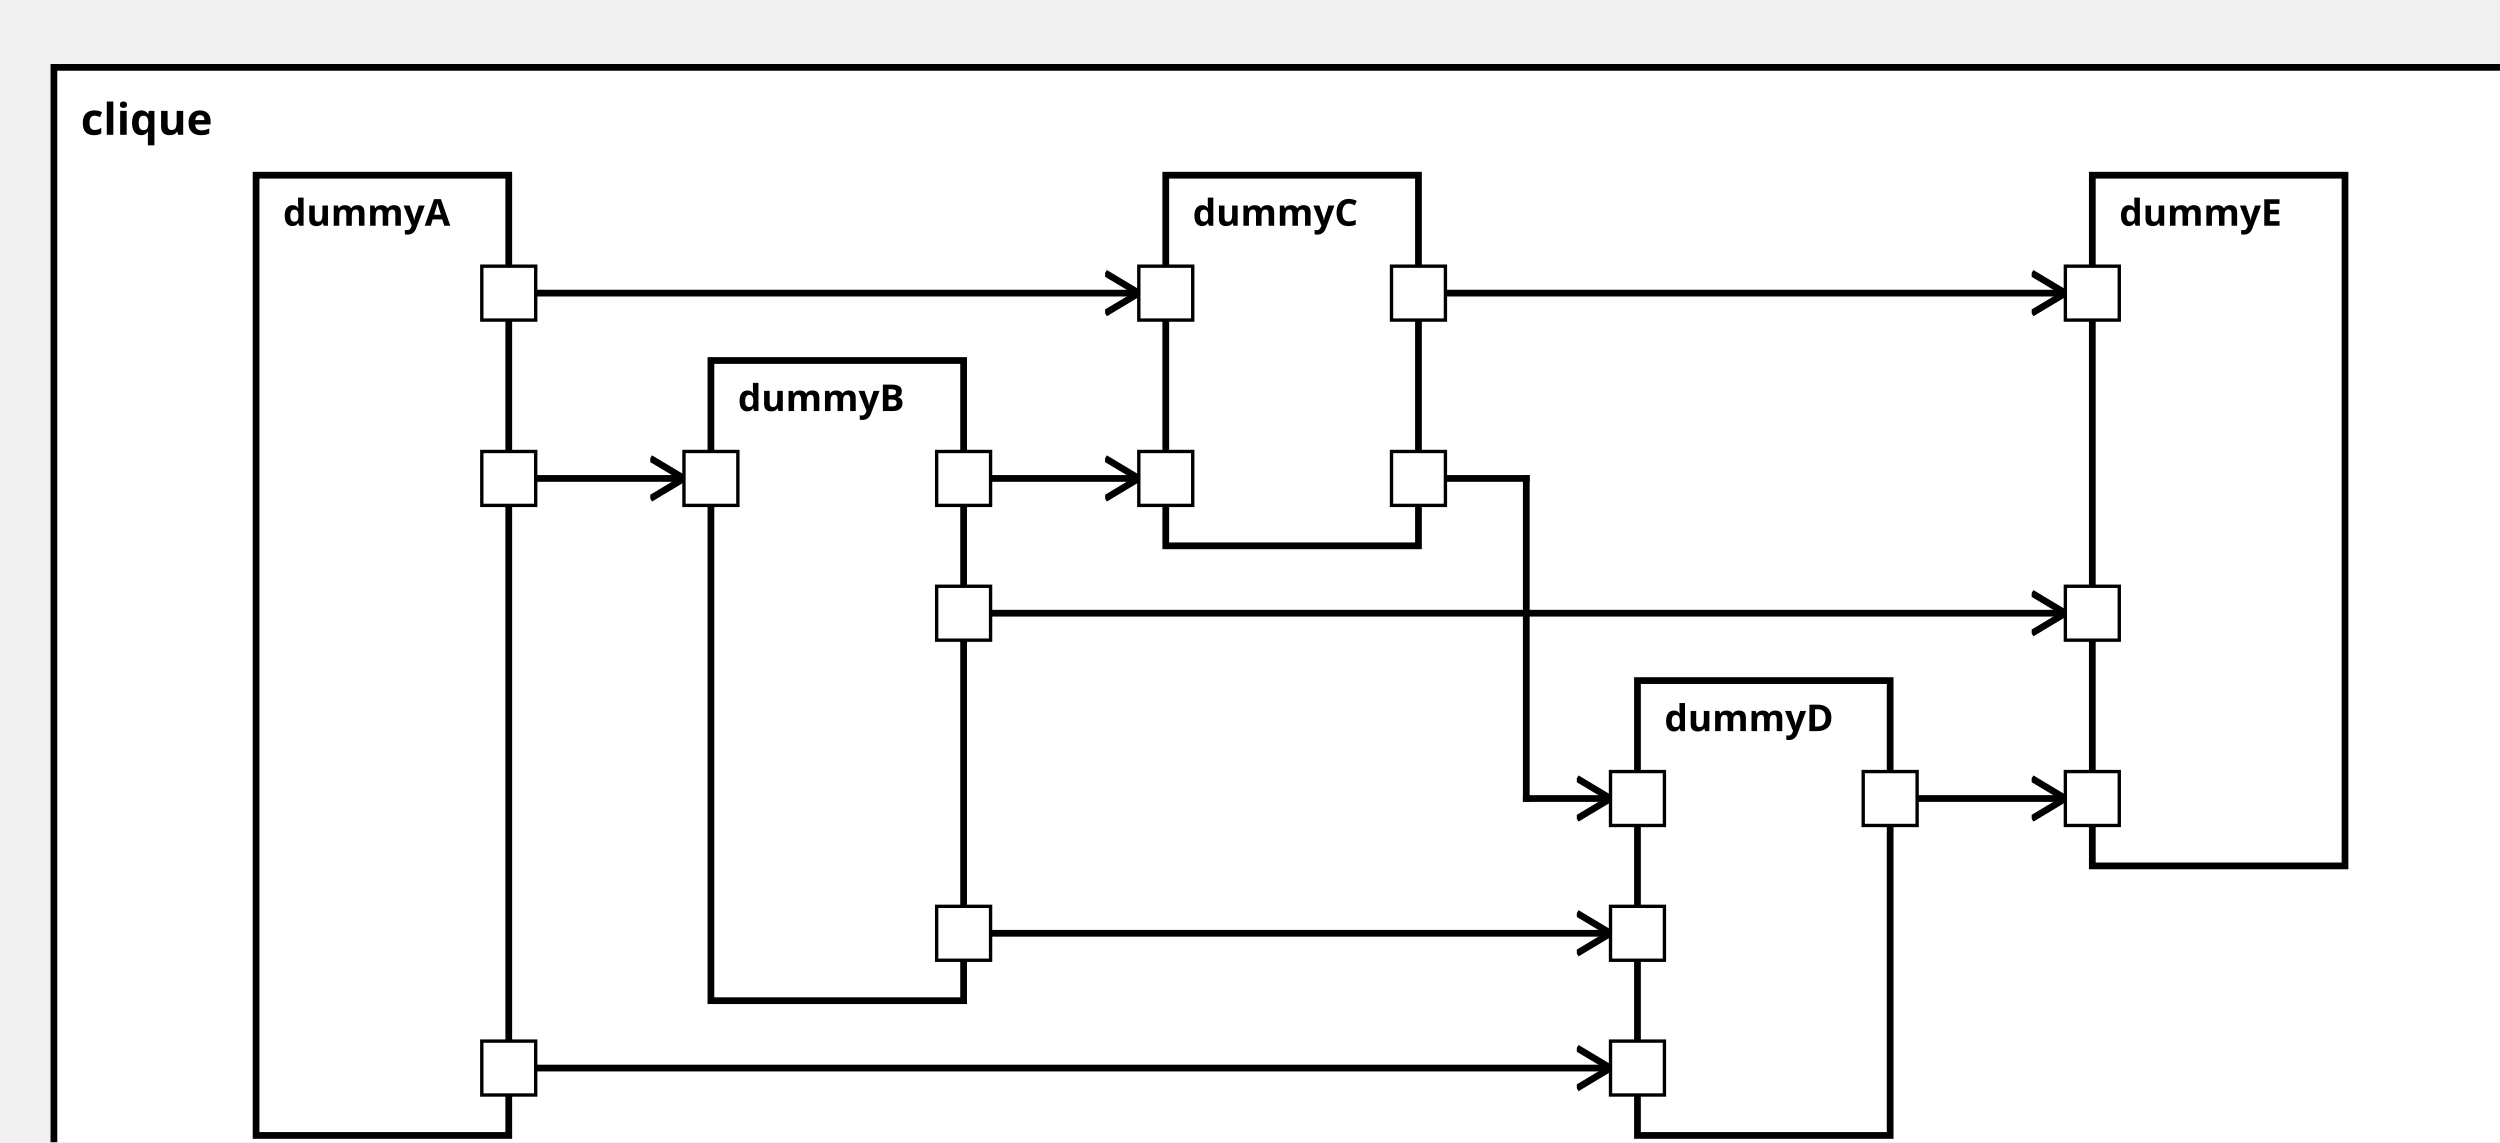
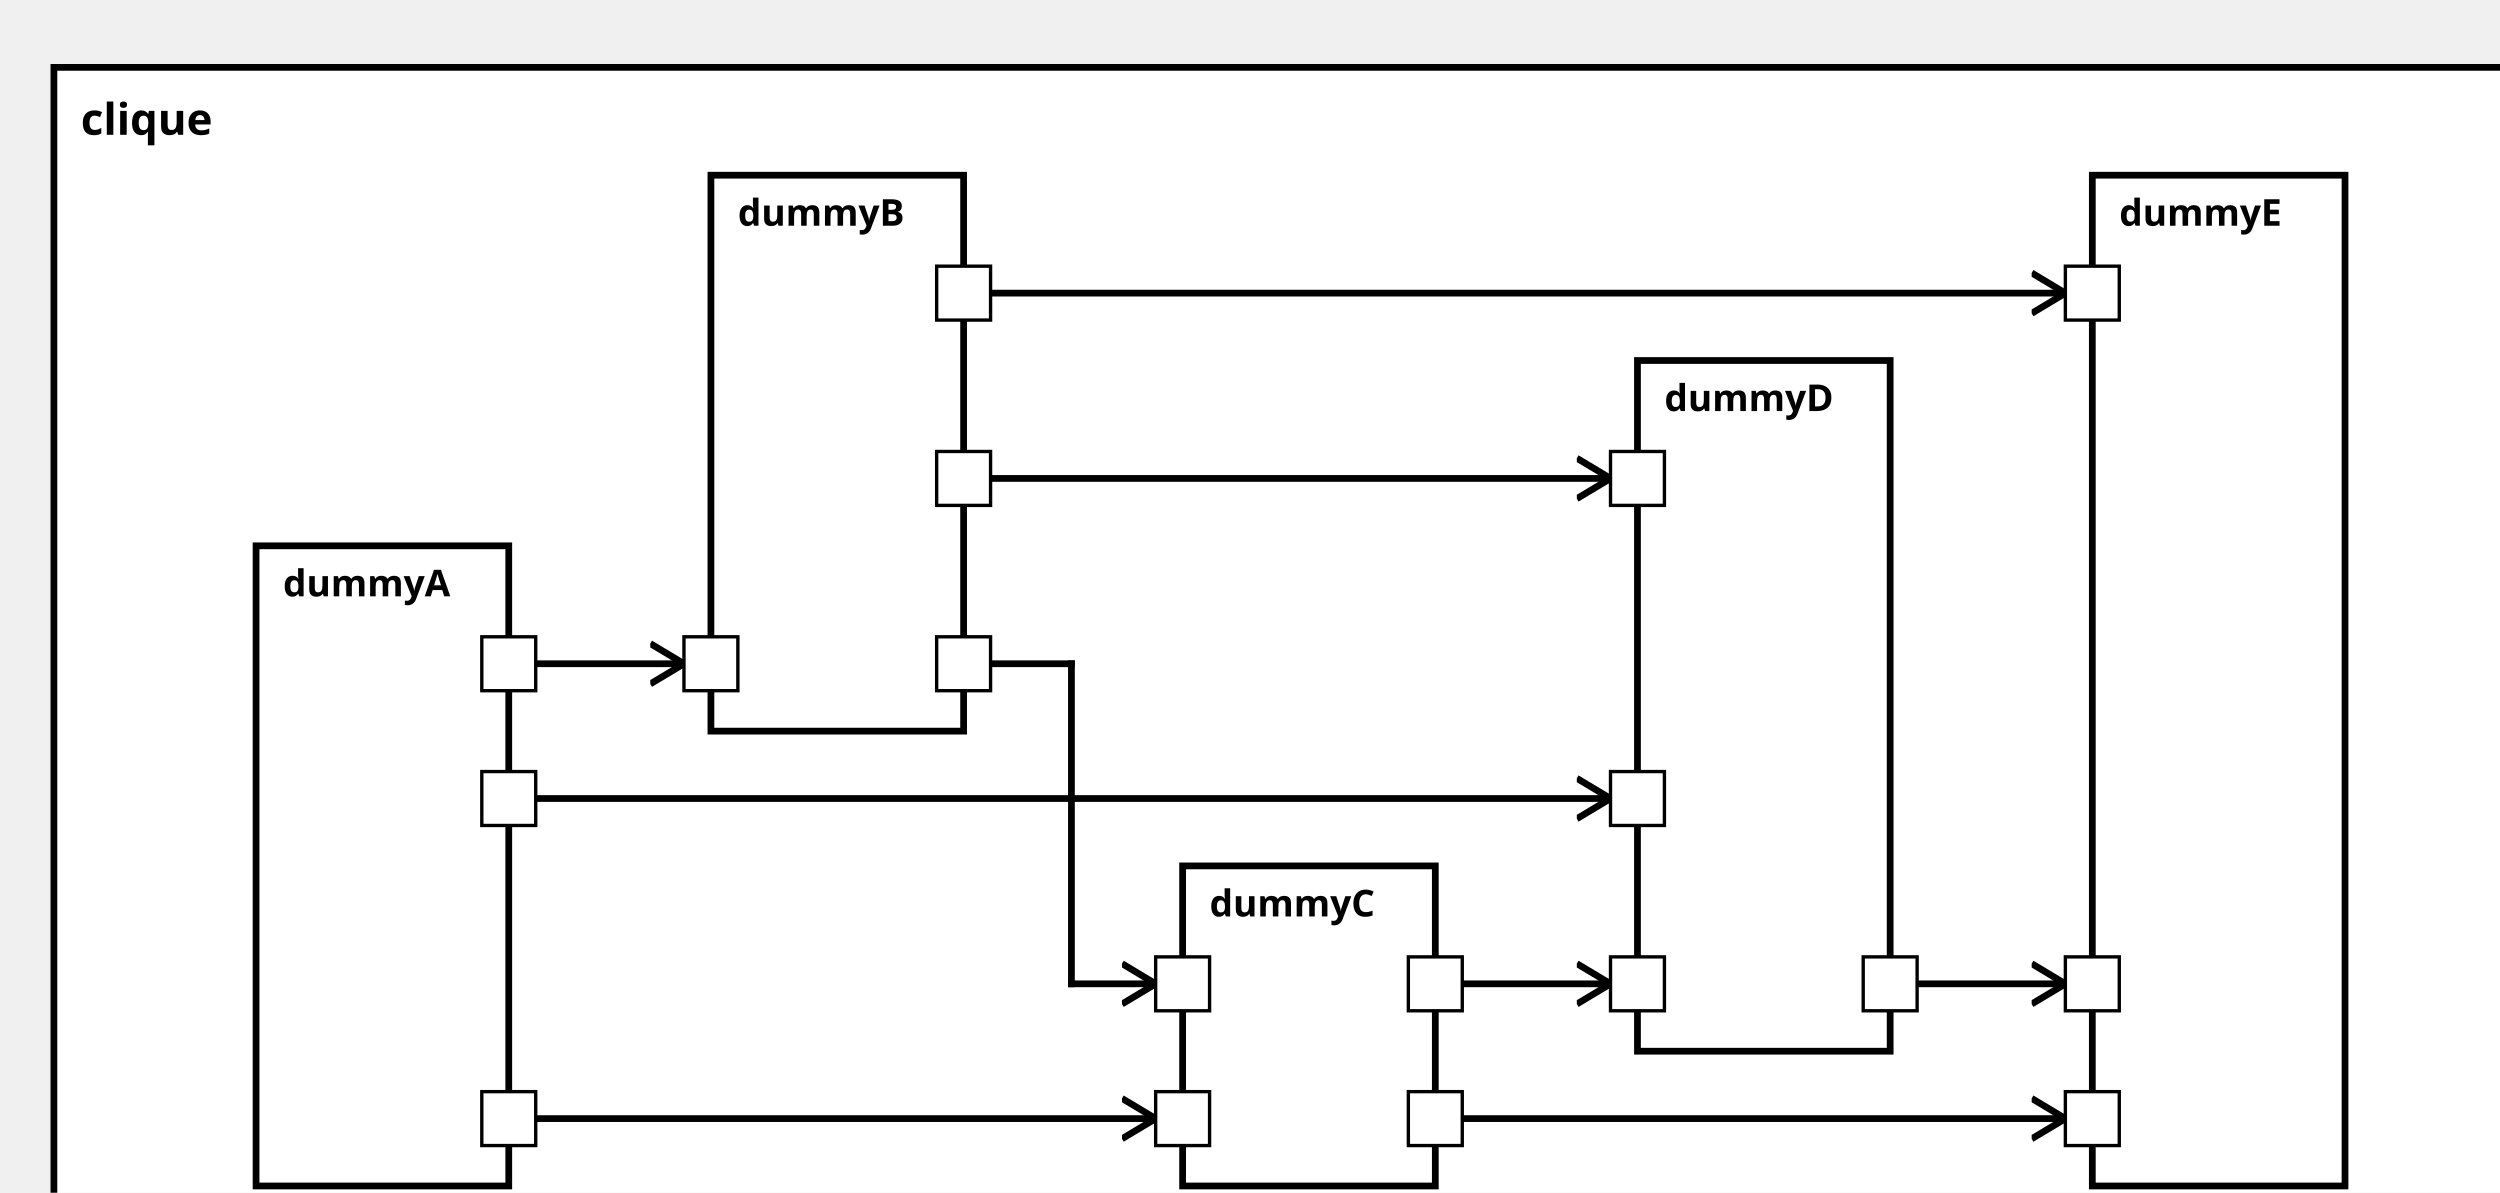
<svg xmlns="http://www.w3.org/2000/svg" xmlns:xlink="http://www.w3.org/1999/xlink" width="100%" height="100%" version="1.1">
  <svg version="1.1">
    <g transform="translate(16 20)">
-       <rect id="70" width="740" height="337" style="fill:white;stroke:black;stroke-width:2;fill-opacity:1.0;stroke-opacity:1.0" />
+       <rect id="70" width="740" height="352" style="fill:white;stroke:black;stroke-width:2;fill-opacity:1.0;stroke-opacity:1.0" />
      <text x="8" y="20" style="font-weight: bold" font-family="Verdana" font-size="13" fill="black">
            clique
    </text>
    </g>
  </svg>
-   <g transform="translate(76 52)">
-     <rect data-name="testManuelSchrick.split.clique.dummyA" id="72" width="75" height="285" style="fill:white;stroke:black;stroke-width:2;fill-opacity:1.0;stroke-opacity:1.0" />
+   <g transform="translate(76 162)">
+     <rect data-name="testManuelSchrick.split.clique.dummyA" id="72" width="75" height="190" style="fill:white;stroke:black;stroke-width:2;fill-opacity:1.0;stroke-opacity:1.0" />
    <text x="8" y="15" alignment-baseline="middle" style="font-weight: bold" font-family="Verdana" font-size="11" fill="black">
    dummyA
    </text>
  </g>
-   <g transform="translate(211 107)">
-     <rect data-name="testManuelSchrick.split.clique.dummyB" id="73" width="75" height="190" style="fill:white;stroke:black;stroke-width:2;fill-opacity:1.0;stroke-opacity:1.0" />
+   <g transform="translate(211 52)">
+     <rect data-name="testManuelSchrick.split.clique.dummyB" id="73" width="75" height="165" style="fill:white;stroke:black;stroke-width:2;fill-opacity:1.0;stroke-opacity:1.0" />
    <text x="8" y="15" alignment-baseline="middle" style="font-weight: bold" font-family="Verdana" font-size="11" fill="black">
    dummyB
    </text>
  </g>
-   <g transform="translate(346 52)">
-     <rect data-name="testManuelSchrick.split.clique.dummyC" id="74" width="75" height="110" style="fill:white;stroke:black;stroke-width:2;fill-opacity:1.0;stroke-opacity:1.0" />
+   <g transform="translate(351 257)">
+     <rect data-name="testManuelSchrick.split.clique.dummyC" id="74" width="75" height="95" style="fill:white;stroke:black;stroke-width:2;fill-opacity:1.0;stroke-opacity:1.0" />
    <text x="8" y="15" alignment-baseline="middle" style="font-weight: bold" font-family="Verdana" font-size="11" fill="black">
    dummyC
    </text>
  </g>
-   <g transform="translate(486 202)">
-     <rect data-name="testManuelSchrick.split.clique.dummyD" id="75" width="75" height="135" style="fill:white;stroke:black;stroke-width:2;fill-opacity:1.0;stroke-opacity:1.0" />
+   <g transform="translate(486 107)">
+     <rect data-name="testManuelSchrick.split.clique.dummyD" id="75" width="75" height="205" style="fill:white;stroke:black;stroke-width:2;fill-opacity:1.0;stroke-opacity:1.0" />
    <text x="8" y="15" alignment-baseline="middle" style="font-weight: bold" font-family="Verdana" font-size="11" fill="black">
    dummyD
    </text>
  </g>
  <g transform="translate(621 52)">
-     <rect data-name="testManuelSchrick.split.clique.dummyE" id="76" width="75" height="205" style="fill:white;stroke:black;stroke-width:2;fill-opacity:1.0;stroke-opacity:1.0" />
+     <rect data-name="testManuelSchrick.split.clique.dummyE" id="76" width="75" height="300" style="fill:white;stroke:black;stroke-width:2;fill-opacity:1.0;stroke-opacity:1.0" />
    <text x="8" y="15" alignment-baseline="middle" style="font-weight: bold" font-family="Verdana" font-size="11" fill="black">
    dummyE
    </text>
  </g>
  <defs>
    <marker id="0,0,0" markerWidth="13" markerHeight="13" refX="5" refY="5" orient="auto">
      <polyline points="0,2 5,5 0,8" style="fill:none; stroke:rgb(0,0,0);                     stroke-width:1" />
    </marker>
  </defs>
-   <line stroke-linecap="square" x1="151" y1="142" x2="203" y2="142" style="stroke:rgb(0, 0,0);             stroke-width:2;                 marker-end: url(#0,0,0)             " />
-   <line stroke-linecap="square" x1="151" y1="87" x2="338" y2="87" style="stroke:rgb(0, 0,0);             stroke-width:2;                 marker-end: url(#0,0,0)             " />
-   <line stroke-linecap="square" x1="151" y1="317" x2="478" y2="317" style="stroke:rgb(0, 0,0);             stroke-width:2;                 marker-end: url(#0,0,0)             " />
-   <line stroke-linecap="square" x1="286" y1="142" x2="338" y2="142" style="stroke:rgb(0, 0,0);             stroke-width:2;                 marker-end: url(#0,0,0)             " />
-   <line stroke-linecap="square" x1="286" y1="277" x2="478" y2="277" style="stroke:rgb(0, 0,0);             stroke-width:2;                 marker-end: url(#0,0,0)             " />
-   <line stroke-linecap="square" x1="286" y1="182" x2="613" y2="182" style="stroke:rgb(0, 0,0);             stroke-width:2;                 marker-end: url(#0,0,0)             " />
-   <line stroke-linecap="square" x1="421" y1="142" x2="453" y2="142" style="stroke:rgb(0, 0,0);             stroke-width:2; " />
-   <line stroke-linecap="square" x1="453" y1="142" x2="453" y2="237" style="stroke:rgb(0, 0,0);             stroke-width:2; " />
-   <line stroke-linecap="square" x1="453" y1="237" x2="478" y2="237" style="stroke:rgb(0, 0,0);             stroke-width:2;                 marker-end: url(#0,0,0)             " />
-   <line stroke-linecap="square" x1="421" y1="87" x2="613" y2="87" style="stroke:rgb(0, 0,0);             stroke-width:2;                 marker-end: url(#0,0,0)             " />
-   <line stroke-linecap="square" x1="561" y1="237" x2="613" y2="237" style="stroke:rgb(0, 0,0);             stroke-width:2;                 marker-end: url(#0,0,0)             " />
+   <line stroke-linecap="square" x1="151" y1="197" x2="203" y2="197" style="stroke:rgb(0, 0,0);             stroke-width:2;                 marker-end: url(#0,0,0)             " />
+   <line stroke-linecap="square" x1="151" y1="332" x2="343" y2="332" style="stroke:rgb(0, 0,0);             stroke-width:2;                 marker-end: url(#0,0,0)             " />
+   <line stroke-linecap="square" x1="151" y1="237" x2="478" y2="237" style="stroke:rgb(0, 0,0);             stroke-width:2;                 marker-end: url(#0,0,0)             " />
+   <line stroke-linecap="square" x1="286" y1="197" x2="318" y2="197" style="stroke:rgb(0, 0,0);             stroke-width:2; " />
+   <line stroke-linecap="square" x1="318" y1="197" x2="318" y2="292" style="stroke:rgb(0, 0,0);             stroke-width:2; " />
+   <line stroke-linecap="square" x1="318" y1="292" x2="343" y2="292" style="stroke:rgb(0, 0,0);             stroke-width:2;                 marker-end: url(#0,0,0)             " />
+   <line stroke-linecap="square" x1="286" y1="142" x2="478" y2="142" style="stroke:rgb(0, 0,0);             stroke-width:2;                 marker-end: url(#0,0,0)             " />
+   <line stroke-linecap="square" x1="286" y1="87" x2="613" y2="87" style="stroke:rgb(0, 0,0);             stroke-width:2;                 marker-end: url(#0,0,0)             " />
+   <line stroke-linecap="square" x1="426" y1="292" x2="478" y2="292" style="stroke:rgb(0, 0,0);             stroke-width:2;                 marker-end: url(#0,0,0)             " />
+   <line stroke-linecap="square" x1="426" y1="332" x2="613" y2="332" style="stroke:rgb(0, 0,0);             stroke-width:2;                 marker-end: url(#0,0,0)             " />
+   <line stroke-linecap="square" x1="561" y1="292" x2="613" y2="292" style="stroke:rgb(0, 0,0);             stroke-width:2;                 marker-end: url(#0,0,0)             " />
  <defs>
    <rect id="port" x="0" y="0" width="16" height="16" style="fill:white;stroke:rgb(0,0,0);stroke-width:1;fill-opacity:1.0;stroke-opacity:1.0" />
  </defs>
-   <use x="143" y="134" xlink:href="#port" />
-   <text text-anchor="end" alignment-baseline="middle" x="140" y="144" transform="rotate(0,140,144)" style="font-weight: regular" font-family="Verdana" font-size="9" fill="black">
+   <use x="143" y="189" xlink:href="#port" />
+   <text text-anchor="end" alignment-baseline="middle" x="140" y="199" transform="rotate(0,140,199)" style="font-weight: regular" font-family="Verdana" font-size="9" fill="black">

</text>
-   <use x="143" y="79" xlink:href="#port" />
-   <text text-anchor="end" alignment-baseline="middle" x="140" y="89" transform="rotate(0,140,89)" style="font-weight: regular" font-family="Verdana" font-size="9" fill="black">
+   <use x="143" y="324" xlink:href="#port" />
+   <text text-anchor="end" alignment-baseline="middle" x="140" y="334" transform="rotate(0,140,334)" style="font-weight: regular" font-family="Verdana" font-size="9" fill="black">

</text>
-   <use x="143" y="309" xlink:href="#port" />
-   <text text-anchor="end" alignment-baseline="middle" x="140" y="319" transform="rotate(0,140,319)" style="font-weight: regular" font-family="Verdana" font-size="9" fill="black">
+   <use x="143" y="229" xlink:href="#port" />
+   <text text-anchor="end" alignment-baseline="middle" x="140" y="239" transform="rotate(0,140,239)" style="font-weight: regular" font-family="Verdana" font-size="9" fill="black">

</text>
-   <use x="203" y="134" xlink:href="#port" />
-   <text text-anchor="start" alignment-baseline="middle" x="222" y="144" transform="rotate(0,222,144)" style="font-weight: regular" font-family="Verdana" font-size="9" fill="black">
+   <use x="203" y="189" xlink:href="#port" />
+   <text text-anchor="start" alignment-baseline="middle" x="222" y="199" transform="rotate(0,222,199)" style="font-weight: regular" font-family="Verdana" font-size="9" fill="black">
+ 
+ </text>
+   <use x="278" y="189" xlink:href="#port" />
+   <text text-anchor="end" alignment-baseline="middle" x="275" y="199" transform="rotate(0,275,199)" style="font-weight: regular" font-family="Verdana" font-size="9" fill="black">

</text>
  <use x="278" y="134" xlink:href="#port" />
  <text text-anchor="end" alignment-baseline="middle" x="275" y="144" transform="rotate(0,275,144)" style="font-weight: regular" font-family="Verdana" font-size="9" fill="black">

</text>
-   <use x="278" y="269" xlink:href="#port" />
-   <text text-anchor="end" alignment-baseline="middle" x="275" y="279" transform="rotate(0,275,279)" style="font-weight: regular" font-family="Verdana" font-size="9" fill="black">
+   <use x="278" y="79" xlink:href="#port" />
+   <text text-anchor="end" alignment-baseline="middle" x="275" y="89" transform="rotate(0,275,89)" style="font-weight: regular" font-family="Verdana" font-size="9" fill="black">

</text>
-   <use x="278" y="174" xlink:href="#port" />
-   <text text-anchor="end" alignment-baseline="middle" x="275" y="184" transform="rotate(0,275,184)" style="font-weight: regular" font-family="Verdana" font-size="9" fill="black">
+   <use x="343" y="324" xlink:href="#port" />
+   <text text-anchor="start" alignment-baseline="middle" x="362" y="334" transform="rotate(0,362,334)" style="font-weight: regular" font-family="Verdana" font-size="9" fill="black">

</text>
-   <use x="338" y="79" xlink:href="#port" />
-   <text text-anchor="start" alignment-baseline="middle" x="357" y="89" transform="rotate(0,357,89)" style="font-weight: regular" font-family="Verdana" font-size="9" fill="black">
+   <use x="343" y="284" xlink:href="#port" />
+   <text text-anchor="start" alignment-baseline="middle" x="362" y="294" transform="rotate(0,362,294)" style="font-weight: regular" font-family="Verdana" font-size="9" fill="black">

</text>
-   <use x="338" y="134" xlink:href="#port" />
-   <text text-anchor="start" alignment-baseline="middle" x="357" y="144" transform="rotate(0,357,144)" style="font-weight: regular" font-family="Verdana" font-size="9" fill="black">
+   <use x="418" y="284" xlink:href="#port" />
+   <text text-anchor="end" alignment-baseline="middle" x="415" y="294" transform="rotate(0,415,294)" style="font-weight: regular" font-family="Verdana" font-size="9" fill="black">

</text>
-   <use x="413" y="134" xlink:href="#port" />
-   <text text-anchor="end" alignment-baseline="middle" x="410" y="144" transform="rotate(0,410,144)" style="font-weight: regular" font-family="Verdana" font-size="9" fill="black">
- 
- </text>
-   <use x="413" y="79" xlink:href="#port" />
-   <text text-anchor="end" alignment-baseline="middle" x="410" y="89" transform="rotate(0,410,89)" style="font-weight: regular" font-family="Verdana" font-size="9" fill="black">
- 
- </text>
-   <use x="478" y="309" xlink:href="#port" />
-   <text text-anchor="start" alignment-baseline="middle" x="497" y="319" transform="rotate(0,497,319)" style="font-weight: regular" font-family="Verdana" font-size="9" fill="black">
- 
- </text>
-   <use x="478" y="269" xlink:href="#port" />
-   <text text-anchor="start" alignment-baseline="middle" x="497" y="279" transform="rotate(0,497,279)" style="font-weight: regular" font-family="Verdana" font-size="9" fill="black">
+   <use x="418" y="324" xlink:href="#port" />
+   <text text-anchor="end" alignment-baseline="middle" x="415" y="334" transform="rotate(0,415,334)" style="font-weight: regular" font-family="Verdana" font-size="9" fill="black">

</text>
  <use x="478" y="229" xlink:href="#port" />
  <text text-anchor="start" alignment-baseline="middle" x="497" y="239" transform="rotate(0,497,239)" style="font-weight: regular" font-family="Verdana" font-size="9" fill="black">

</text>
-   <use x="553" y="229" xlink:href="#port" />
-   <text text-anchor="end" alignment-baseline="middle" x="550" y="239" transform="rotate(0,550,239)" style="font-weight: regular" font-family="Verdana" font-size="9" fill="black">
+   <use x="478" y="134" xlink:href="#port" />
+   <text text-anchor="start" alignment-baseline="middle" x="497" y="144" transform="rotate(0,497,144)" style="font-weight: regular" font-family="Verdana" font-size="9" fill="black">

</text>
-   <use x="613" y="174" xlink:href="#port" />
-   <text text-anchor="start" alignment-baseline="middle" x="632" y="184" transform="rotate(0,632,184)" style="font-weight: regular" font-family="Verdana" font-size="9" fill="black">
+   <use x="478" y="284" xlink:href="#port" />
+   <text text-anchor="start" alignment-baseline="middle" x="497" y="294" transform="rotate(0,497,294)" style="font-weight: regular" font-family="Verdana" font-size="9" fill="black">
+ 
+ </text>
+   <use x="553" y="284" xlink:href="#port" />
+   <text text-anchor="end" alignment-baseline="middle" x="550" y="294" transform="rotate(0,550,294)" style="font-weight: regular" font-family="Verdana" font-size="9" fill="black">

</text>
  <use x="613" y="79" xlink:href="#port" />
  <text text-anchor="start" alignment-baseline="middle" x="632" y="89" transform="rotate(0,632,89)" style="font-weight: regular" font-family="Verdana" font-size="9" fill="black">

</text>
-   <use x="613" y="229" xlink:href="#port" />
-   <text text-anchor="start" alignment-baseline="middle" x="632" y="239" transform="rotate(0,632,239)" style="font-weight: regular" font-family="Verdana" font-size="9" fill="black">
+   <use x="613" y="324" xlink:href="#port" />
+   <text text-anchor="start" alignment-baseline="middle" x="632" y="334" transform="rotate(0,632,334)" style="font-weight: regular" font-family="Verdana" font-size="9" fill="black">
+ 
+ </text>
+   <use x="613" y="284" xlink:href="#port" />
+   <text text-anchor="start" alignment-baseline="middle" x="632" y="294" transform="rotate(0,632,294)" style="font-weight: regular" font-family="Verdana" font-size="9" fill="black">

</text>
</svg>
